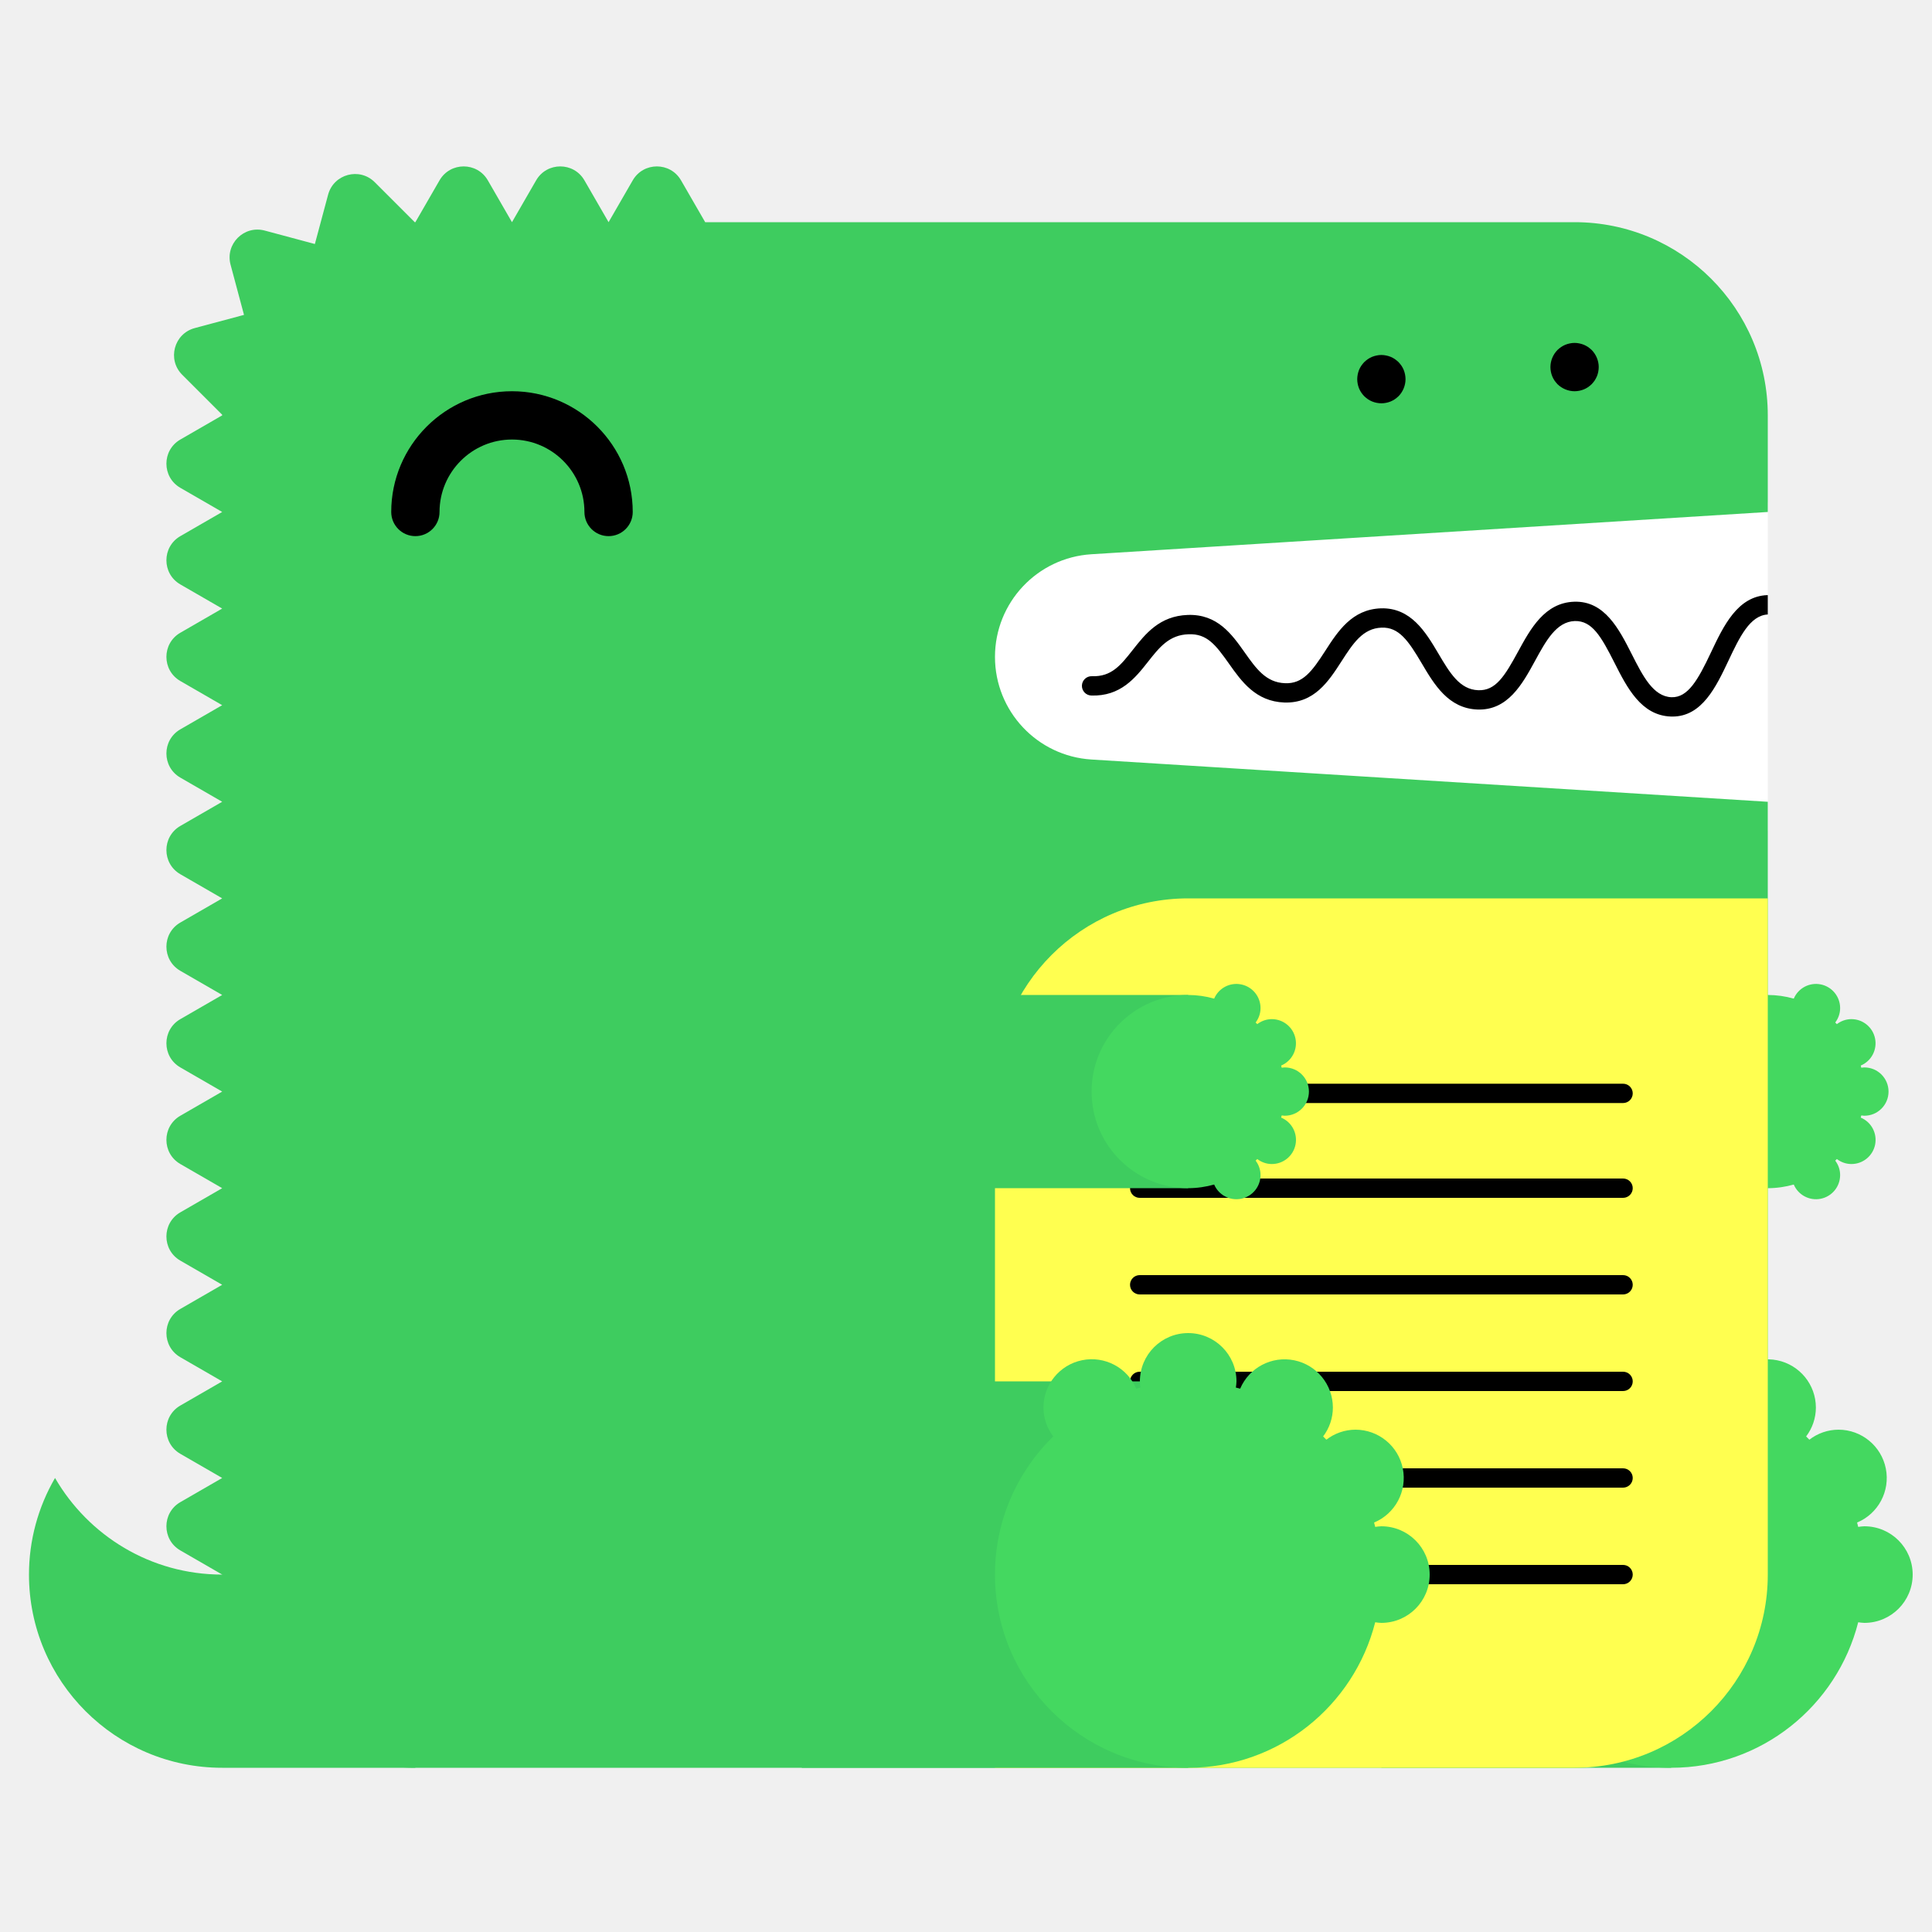
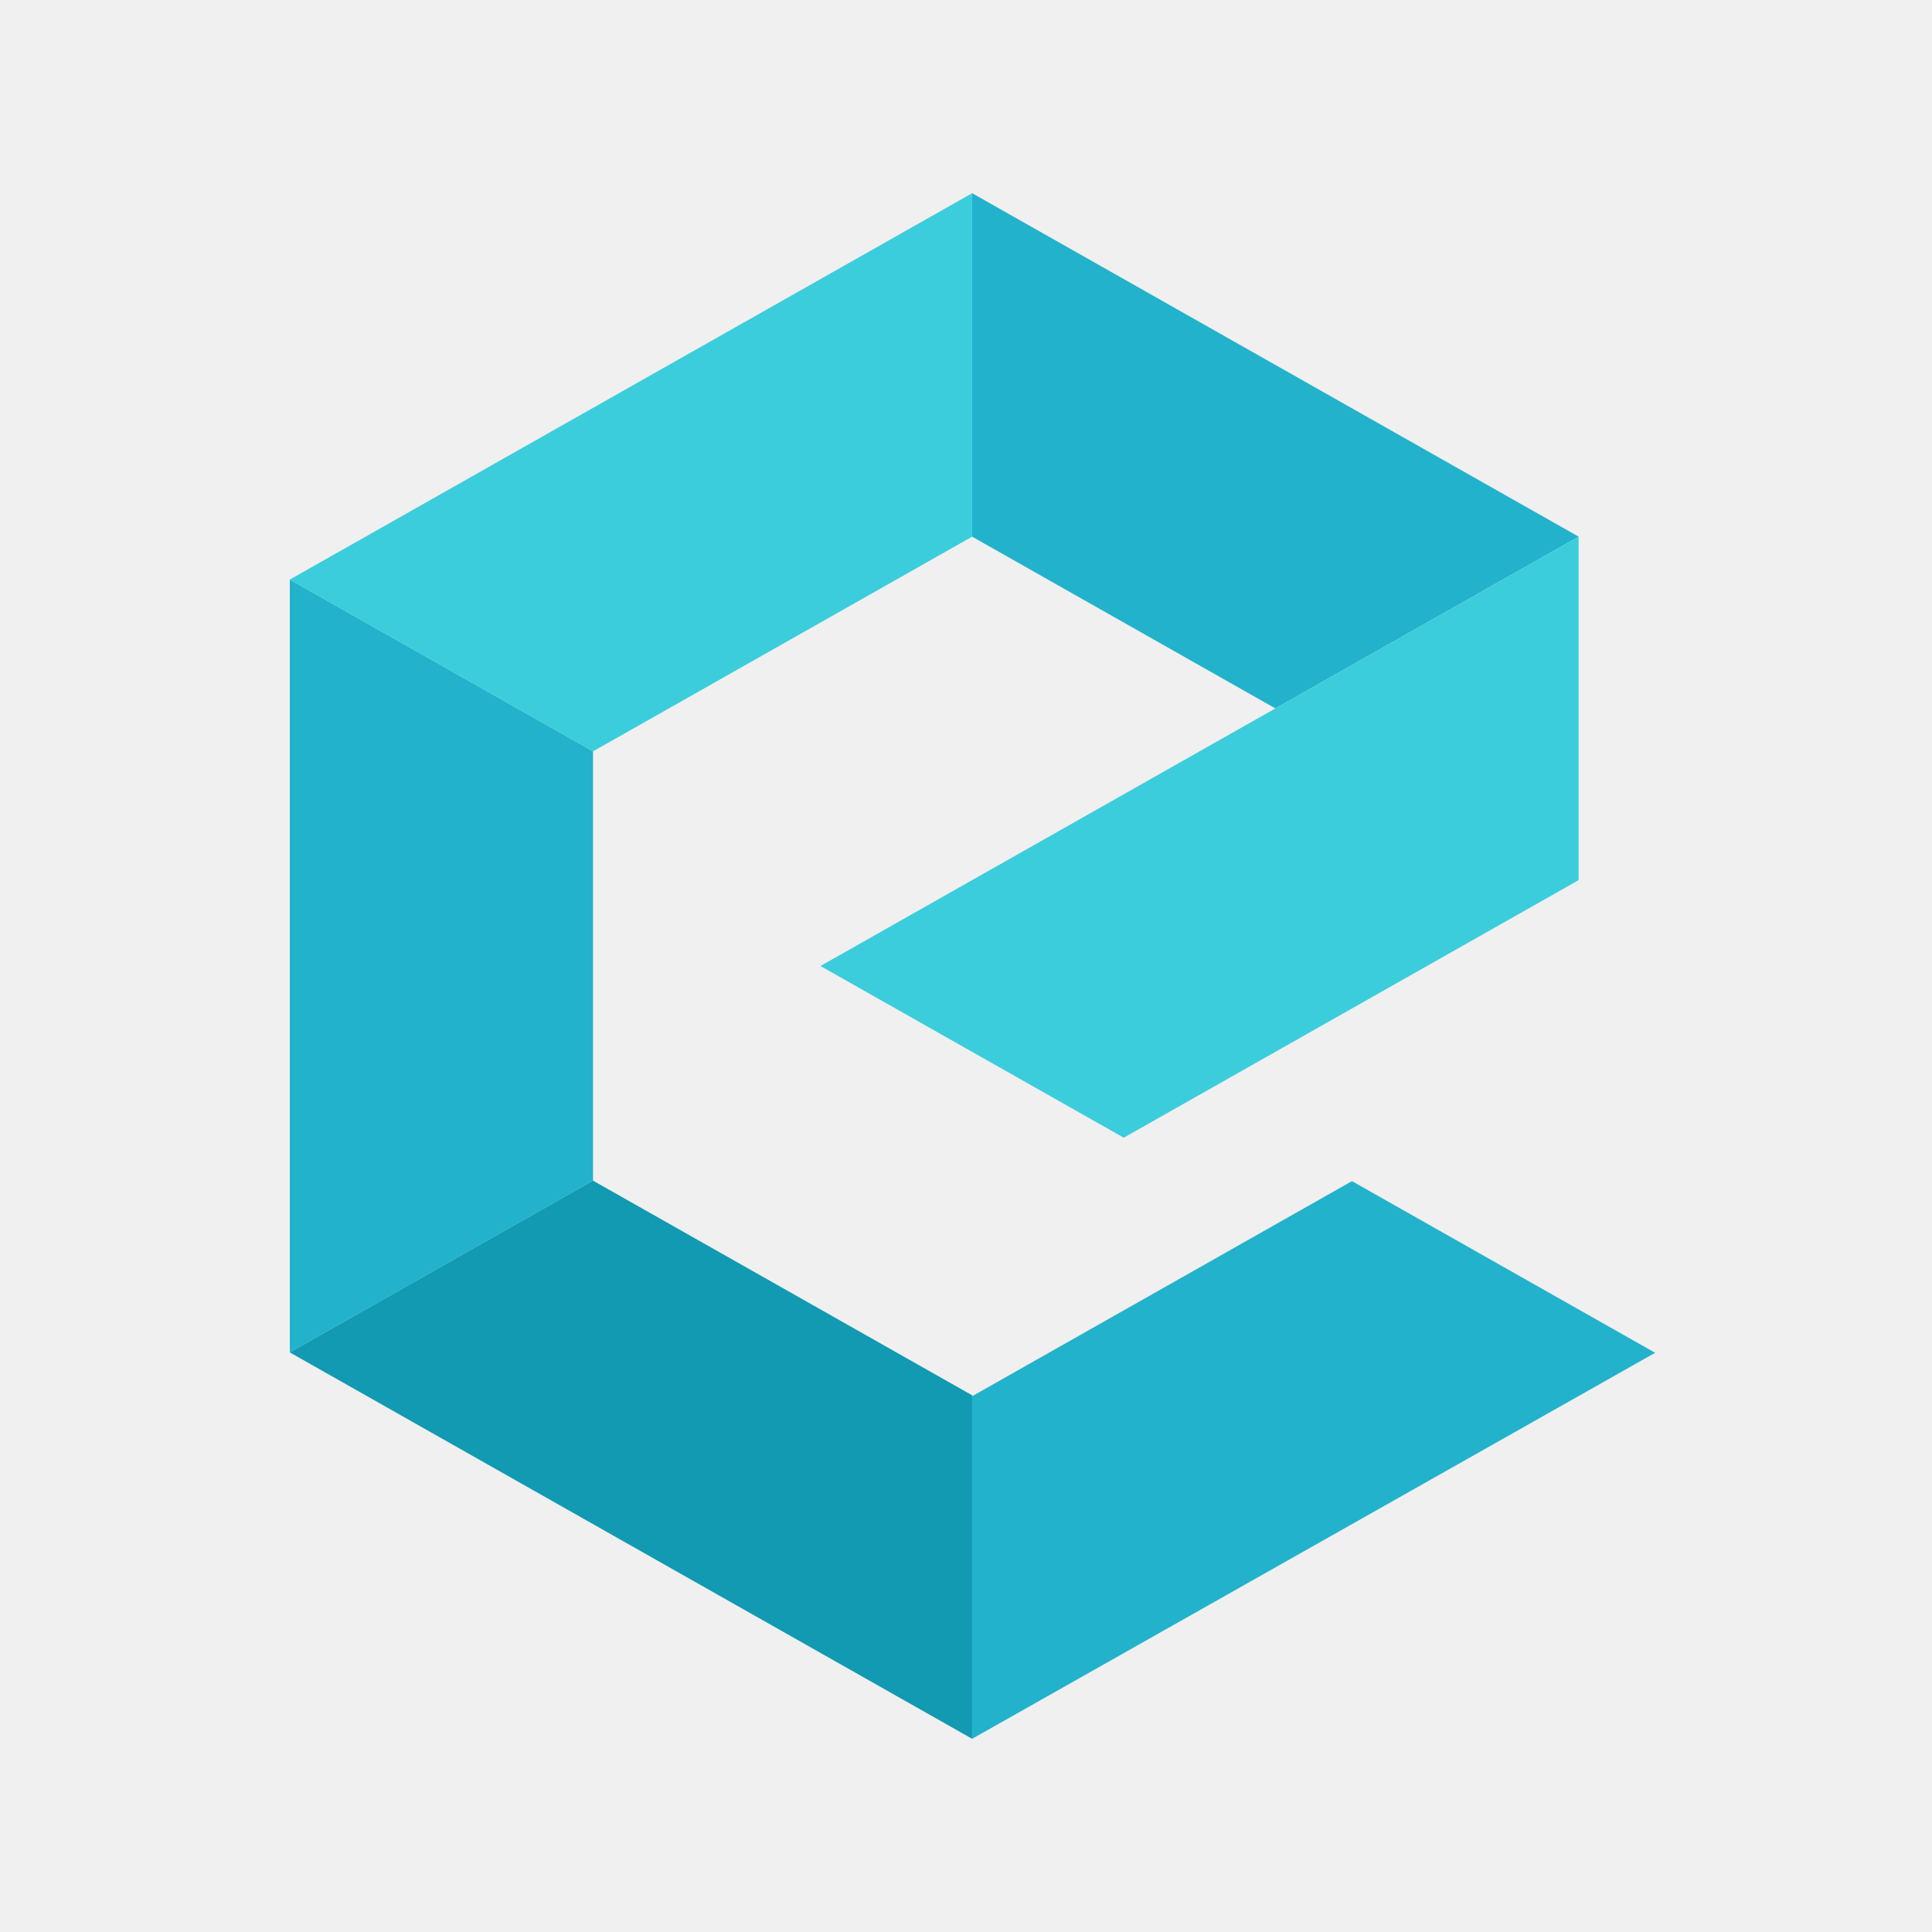
- <svg xmlns="http://www.w3.org/2000/svg" width="200" height="200" viewBox="0 0 200 200">
-   <g fill="none" fill-rule="evenodd">
-     <path fill="#FFF" d="M99 52h84v34H99z" />
-     <path d="M23 163c-7.398 0-13.843-4.027-17.303-10A19.886 19.886 0 0 0 3 163c0 11.046 8.954 20 20 20h20v-20H23z" fill="#3ECC5F" />
-     <path d="M112.98 57.376L183 53V43c0-11.046-8.954-20-20-20H73l-2.5-4.33c-1.112-1.925-3.889-1.925-5 0L63 23l-2.5-4.33c-1.111-1.925-3.889-1.925-5 0L53 23l-2.5-4.33c-1.111-1.925-3.889-1.925-5 0L43 23c-.022 0-.042.003-.065.003l-4.142-4.141c-1.57-1.571-4.252-.853-4.828 1.294l-1.369 5.104-5.192-1.392c-2.148-.575-4.111 1.389-3.535 3.536l1.39 5.193-5.102 1.367c-2.148.576-2.867 3.259-1.296 4.83l4.142 4.142c0 .021-.003.042-.003.064l-4.33 2.5c-1.925 1.111-1.925 3.889 0 5L23 53l-4.33 2.5c-1.925 1.111-1.925 3.889 0 5L23 63l-4.33 2.5c-1.925 1.111-1.925 3.889 0 5L23 73l-4.33 2.5c-1.925 1.111-1.925 3.889 0 5L23 83l-4.33 2.5c-1.925 1.111-1.925 3.889 0 5L23 93l-4.33 2.5c-1.925 1.111-1.925 3.889 0 5L23 103l-4.33 2.5c-1.925 1.111-1.925 3.889 0 5L23 113l-4.33 2.5c-1.925 1.111-1.925 3.889 0 5L23 123l-4.33 2.5c-1.925 1.111-1.925 3.889 0 5L23 133l-4.33 2.5c-1.925 1.111-1.925 3.889 0 5L23 143l-4.33 2.5c-1.925 1.111-1.925 3.889 0 5L23 153l-4.33 2.5c-1.925 1.111-1.925 3.889 0 5L23 163c0 11.046 8.954 20 20 20h120c11.046 0 20-8.954 20-20V83l-70.02-4.376A10.645 10.645 0 0 1 103 68c0-5.621 4.37-10.273 9.98-10.624" fill="#3ECC5F" />
-     <path fill="#3ECC5F" d="M143 183h30v-40h-30z" />
-     <path d="M193 158c-.219 0-.428.037-.639.064-.038-.15-.074-.301-.116-.451A5 5 0 0 0 190.32 148a4.96 4.96 0 0 0-3.016 1.036 26.531 26.531 0 0 0-.335-.336 4.955 4.955 0 0 0 1.011-2.987 5 5 0 0 0-9.599-1.959c-.148-.042-.297-.077-.445-.115.027-.211.064-.42.064-.639a5 5 0 0 0-5-5 5 5 0 0 0-5 5c0 .219.037.428.064.639-.148.038-.297.073-.445.115a4.998 4.998 0 0 0-9.599 1.959c0 1.125.384 2.151 1.011 2.987-3.717 3.632-6.031 8.693-6.031 14.3 0 11.046 8.954 20 20 20 9.339 0 17.16-6.41 19.361-15.064.211.027.42.064.639.064a5 5 0 0 0 5-5 5 5 0 0 0-5-5" fill="#44D860" />
-     <path fill="#3ECC5F" d="M153 123h30v-20h-30z" />
-     <path d="M193 115.5a2.5 2.5 0 1 0 0-5c-.109 0-.214.019-.319.032-.02-.075-.037-.15-.058-.225a2.501 2.501 0 0 0-.963-4.807c-.569 0-1.088.197-1.508.518a6.653 6.653 0 0 0-.168-.168c.314-.417.506-.931.506-1.494a2.5 2.5 0 0 0-4.8-.979A9.987 9.987 0 0 0 183 103c-5.522 0-10 4.478-10 10s4.478 10 10 10c.934 0 1.833-.138 2.69-.377a2.5 2.5 0 0 0 4.8-.979c0-.563-.192-1.077-.506-1.494.057-.055.113-.111.168-.168.42.321.939.518 1.508.518a2.5 2.5 0 0 0 .963-4.807c.021-.074.038-.15.058-.225.105.013.21.032.319.032" fill="#44D860" />
-     <path d="M63 55.5a2.5 2.5 0 0 1-2.5-2.5c0-4.136-3.364-7.5-7.5-7.5s-7.5 3.364-7.5 7.5a2.5 2.5 0 1 1-5 0c0-6.893 5.607-12.5 12.5-12.5S65.5 46.107 65.5 53a2.5 2.5 0 0 1-2.5 2.5" fill="#000" />
-     <path d="M103 183h60c11.046 0 20-8.954 20-20V93h-60c-11.046 0-20 8.954-20 20v70z" fill="#FFFF50" />
-     <path d="M168.02 124h-50.04a1 1 0 1 1 0-2h50.04a1 1 0 1 1 0 2m0 20h-50.04a1 1 0 1 1 0-2h50.04a1 1 0 1 1 0 2m0 20h-50.04a1 1 0 1 1 0-2h50.04a1 1 0 1 1 0 2m0-49.814h-50.04a1 1 0 1 1 0-2h50.04a1 1 0 1 1 0 2m0 19.814h-50.04a1 1 0 1 1 0-2h50.04a1 1 0 1 1 0 2m0 20h-50.04a1 1 0 1 1 0-2h50.04a1 1 0 1 1 0 2M183 61.611c-.012 0-.022-.006-.034-.005-3.09.105-4.552 3.196-5.842 5.923-1.346 2.85-2.387 4.703-4.093 4.647-1.889-.068-2.969-2.202-4.113-4.46-1.314-2.594-2.814-5.536-5.963-5.426-3.046.104-4.513 2.794-5.807 5.167-1.377 2.528-2.314 4.065-4.121 3.994-1.927-.07-2.951-1.805-4.136-3.813-1.321-2.236-2.848-4.75-5.936-4.664-2.994.103-4.465 2.385-5.763 4.4-1.373 2.13-2.335 3.428-4.165 3.351-1.973-.07-2.992-1.51-4.171-3.177-1.324-1.873-2.816-3.993-5.895-3.89-2.928.1-4.399 1.97-5.696 3.618-1.232 1.564-2.194 2.802-4.229 2.724a1 1 0 0 0-.072 2c3.017.101 4.545-1.8 5.872-3.487 1.177-1.496 2.193-2.787 4.193-2.855 1.926-.082 2.829 1.115 4.195 3.045 1.297 1.834 2.769 3.914 5.731 4.021 3.103.104 4.596-2.215 5.918-4.267 1.182-1.834 2.202-3.417 4.15-3.484 1.793-.067 2.769 1.35 4.145 3.681 1.297 2.197 2.766 4.686 5.787 4.796 3.125.108 4.634-2.62 5.949-5.035 1.139-2.088 2.214-4.06 4.119-4.126 1.793-.042 2.728 1.595 4.111 4.33 1.292 2.553 2.757 5.445 5.825 5.556l.169.003c3.064 0 4.518-3.075 5.805-5.794 1.139-2.41 2.217-4.68 4.067-4.773v-2z" fill="#000" />
-     <path fill="#3ECC5F" d="M83 183h40v-40H83z" />
-     <path d="M143 158c-.219 0-.428.037-.639.064-.038-.15-.074-.301-.116-.451A5 5 0 0 0 140.32 148a4.96 4.96 0 0 0-3.016 1.036 26.531 26.531 0 0 0-.335-.336 4.955 4.955 0 0 0 1.011-2.987 5 5 0 0 0-9.599-1.959c-.148-.042-.297-.077-.445-.115.027-.211.064-.42.064-.639a5 5 0 0 0-5-5 5 5 0 0 0-5 5c0 .219.037.428.064.639-.148.038-.297.073-.445.115a4.998 4.998 0 0 0-9.599 1.959c0 1.125.384 2.151 1.011 2.987-3.717 3.632-6.031 8.693-6.031 14.3 0 11.046 8.954 20 20 20 9.339 0 17.16-6.41 19.361-15.064.211.027.42.064.639.064a5 5 0 0 0 5-5 5 5 0 0 0-5-5" fill="#44D860" />
-     <path fill="#3ECC5F" d="M83 123h40v-20H83z" />
-     <path d="M133 115.5a2.5 2.5 0 1 0 0-5c-.109 0-.214.019-.319.032-.02-.075-.037-.15-.058-.225a2.501 2.501 0 0 0-.963-4.807c-.569 0-1.088.197-1.508.518a6.653 6.653 0 0 0-.168-.168c.314-.417.506-.931.506-1.494a2.5 2.5 0 0 0-4.8-.979A9.987 9.987 0 0 0 123 103c-5.522 0-10 4.478-10 10s4.478 10 10 10c.934 0 1.833-.138 2.69-.377a2.5 2.5 0 0 0 4.8-.979c0-.563-.192-1.077-.506-1.494.057-.055.113-.111.168-.168.42.321.939.518 1.508.518a2.5 2.5 0 0 0 .963-4.807c.021-.074.038-.15.058-.225.105.013.21.032.319.032" fill="#44D860" />
-     <path d="M143 41.75c-.16 0-.33-.02-.49-.05a2.52 2.52 0 0 1-.47-.14c-.15-.06-.29-.14-.431-.23-.13-.09-.259-.2-.38-.31-.109-.12-.219-.24-.309-.38s-.17-.28-.231-.43a2.619 2.619 0 0 1-.189-.96c0-.16.02-.33.05-.49.03-.16.08-.31.139-.47.061-.15.141-.29.231-.43.09-.13.2-.26.309-.38.121-.11.25-.22.38-.31.141-.09.281-.17.431-.23.149-.06.31-.11.47-.14.32-.07.65-.07.98 0 .159.03.32.08.47.14.149.06.29.14.43.23.13.09.259.2.38.31.11.12.22.25.31.38.09.14.17.28.23.43.06.16.11.31.14.47.029.16.05.33.05.49 0 .66-.271 1.31-.73 1.77-.121.11-.25.22-.38.31-.14.09-.281.17-.43.23a2.565 2.565 0 0 1-.96.19m20-1.25c-.66 0-1.3-.27-1.771-.73a3.802 3.802 0 0 1-.309-.38c-.09-.14-.17-.28-.231-.43a2.619 2.619 0 0 1-.189-.96c0-.66.27-1.3.729-1.77.121-.11.25-.22.38-.31.141-.09.281-.17.431-.23.149-.06.31-.11.47-.14.32-.07.66-.07.98 0 .159.03.32.08.47.14.149.06.29.14.43.23.13.09.259.2.38.31.459.47.73 1.11.73 1.77 0 .16-.021.33-.05.49-.03.16-.08.32-.14.47-.07.15-.14.29-.23.43-.09.13-.2.26-.31.38-.121.11-.25.22-.38.31-.14.09-.281.17-.43.23a2.565 2.565 0 0 1-.96.19" fill="#000" />
+ <svg xmlns="http://www.w3.org/2000/svg" width="40px" height="40px" viewBox="0 0 40 40" version="1.1">
+   <g id="组件" stroke="none" stroke-width="1" fill="none" fill-rule="evenodd">
+     <g id="P-menu/main-menu" transform="translate(-8, -10)">
+       <g id="logo" transform="translate(8, 10)">
+         <rect id="矩形" fill="#FFFFFF" opacity="0" x="0" y="0" width="40" height="40" />
+         <polygon id="Fill-1" fill="#22b2cc" points="20.127 4 20.127 11.111 26.405 14.667 32.684 11.111" />
+         <polygon id="Fill-2" fill="#22b2cc" points="6 28 12.278 24.444 12.278 15.555 6 12" />
+         <polygon id="Fill-3" fill="#119AB2" points="6 28 6 28 20.127 36 20.127 28.888 12.278 24.444" />
+         <polygon id="Fill-4" fill="#22b2cc" points="20.127 28.907 20.127 28.889 20.127 36 34.268 28.008 27.991 24.454" />
+         <polygon id="Fill-5" fill="#3CCDDC" points="20.127 4 6 11.999 6 12.001 12.278 15.556 20.127 11.111" />
+         <polygon id="Fill-6" fill="#3CCDDC" points="16.987 20 32.684 11.111 32.684 18.222 23.266 23.555" />
+       </g>
+     </g>
  </g>
</svg>
